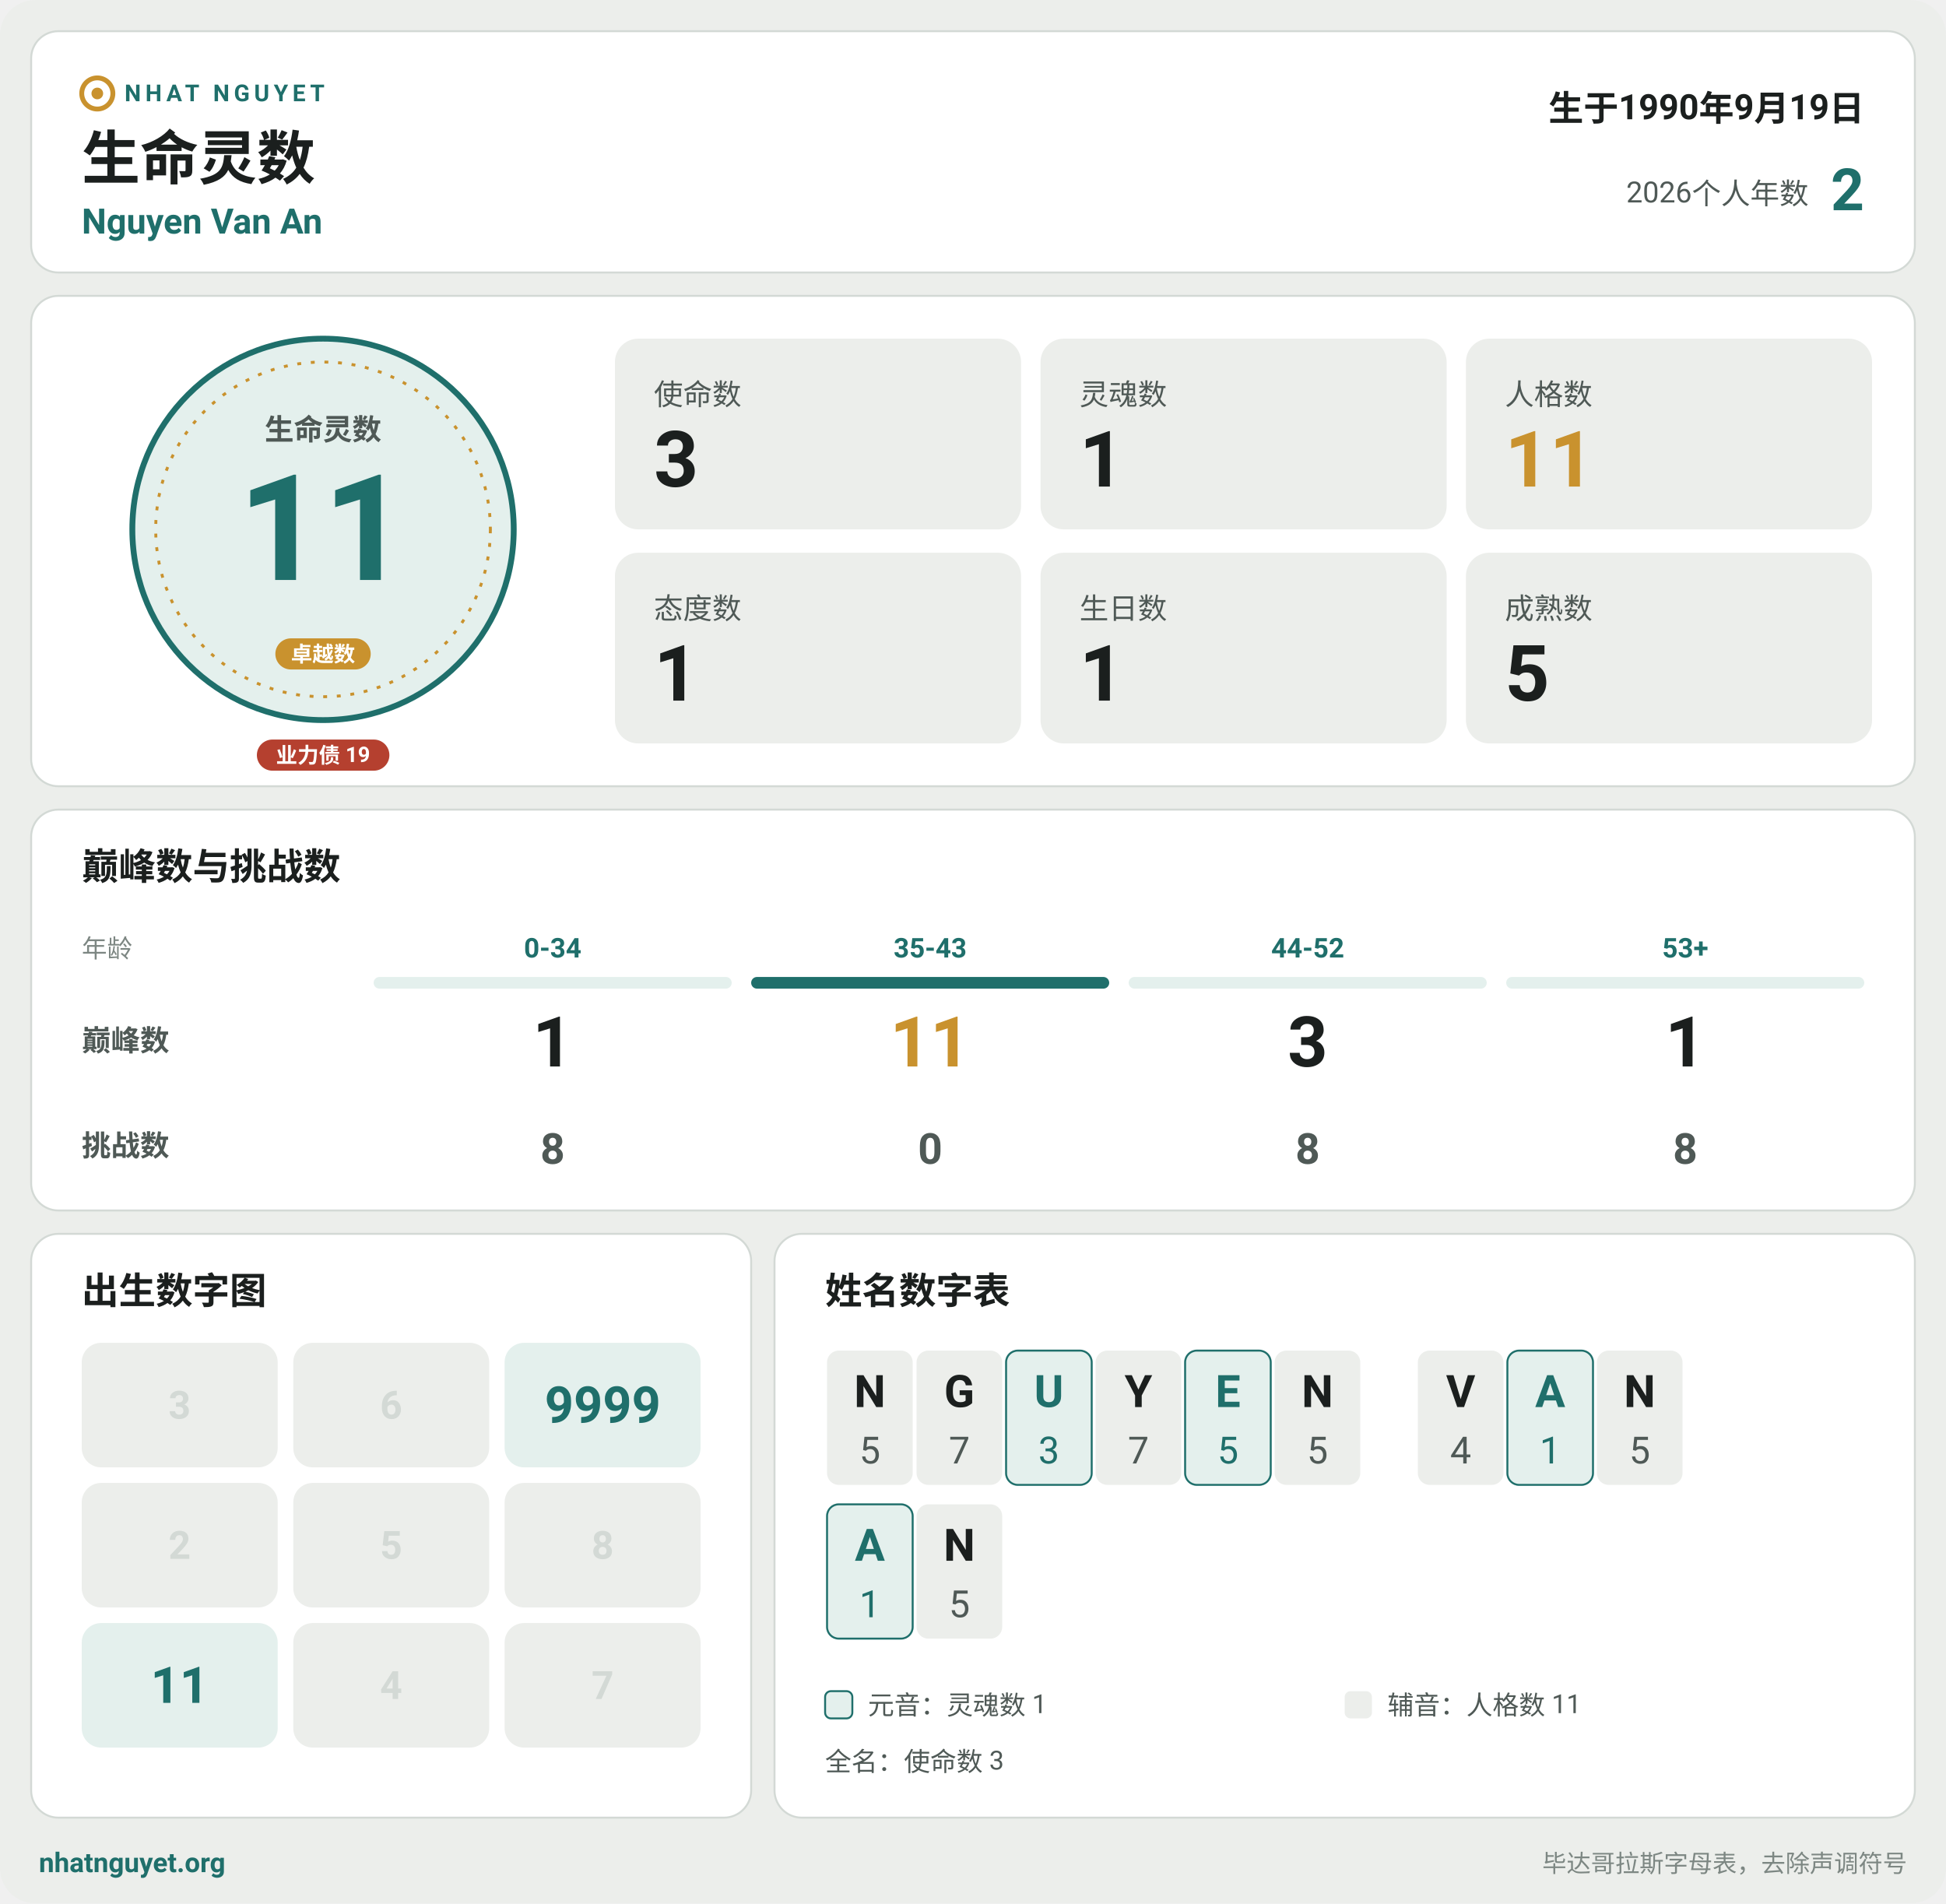
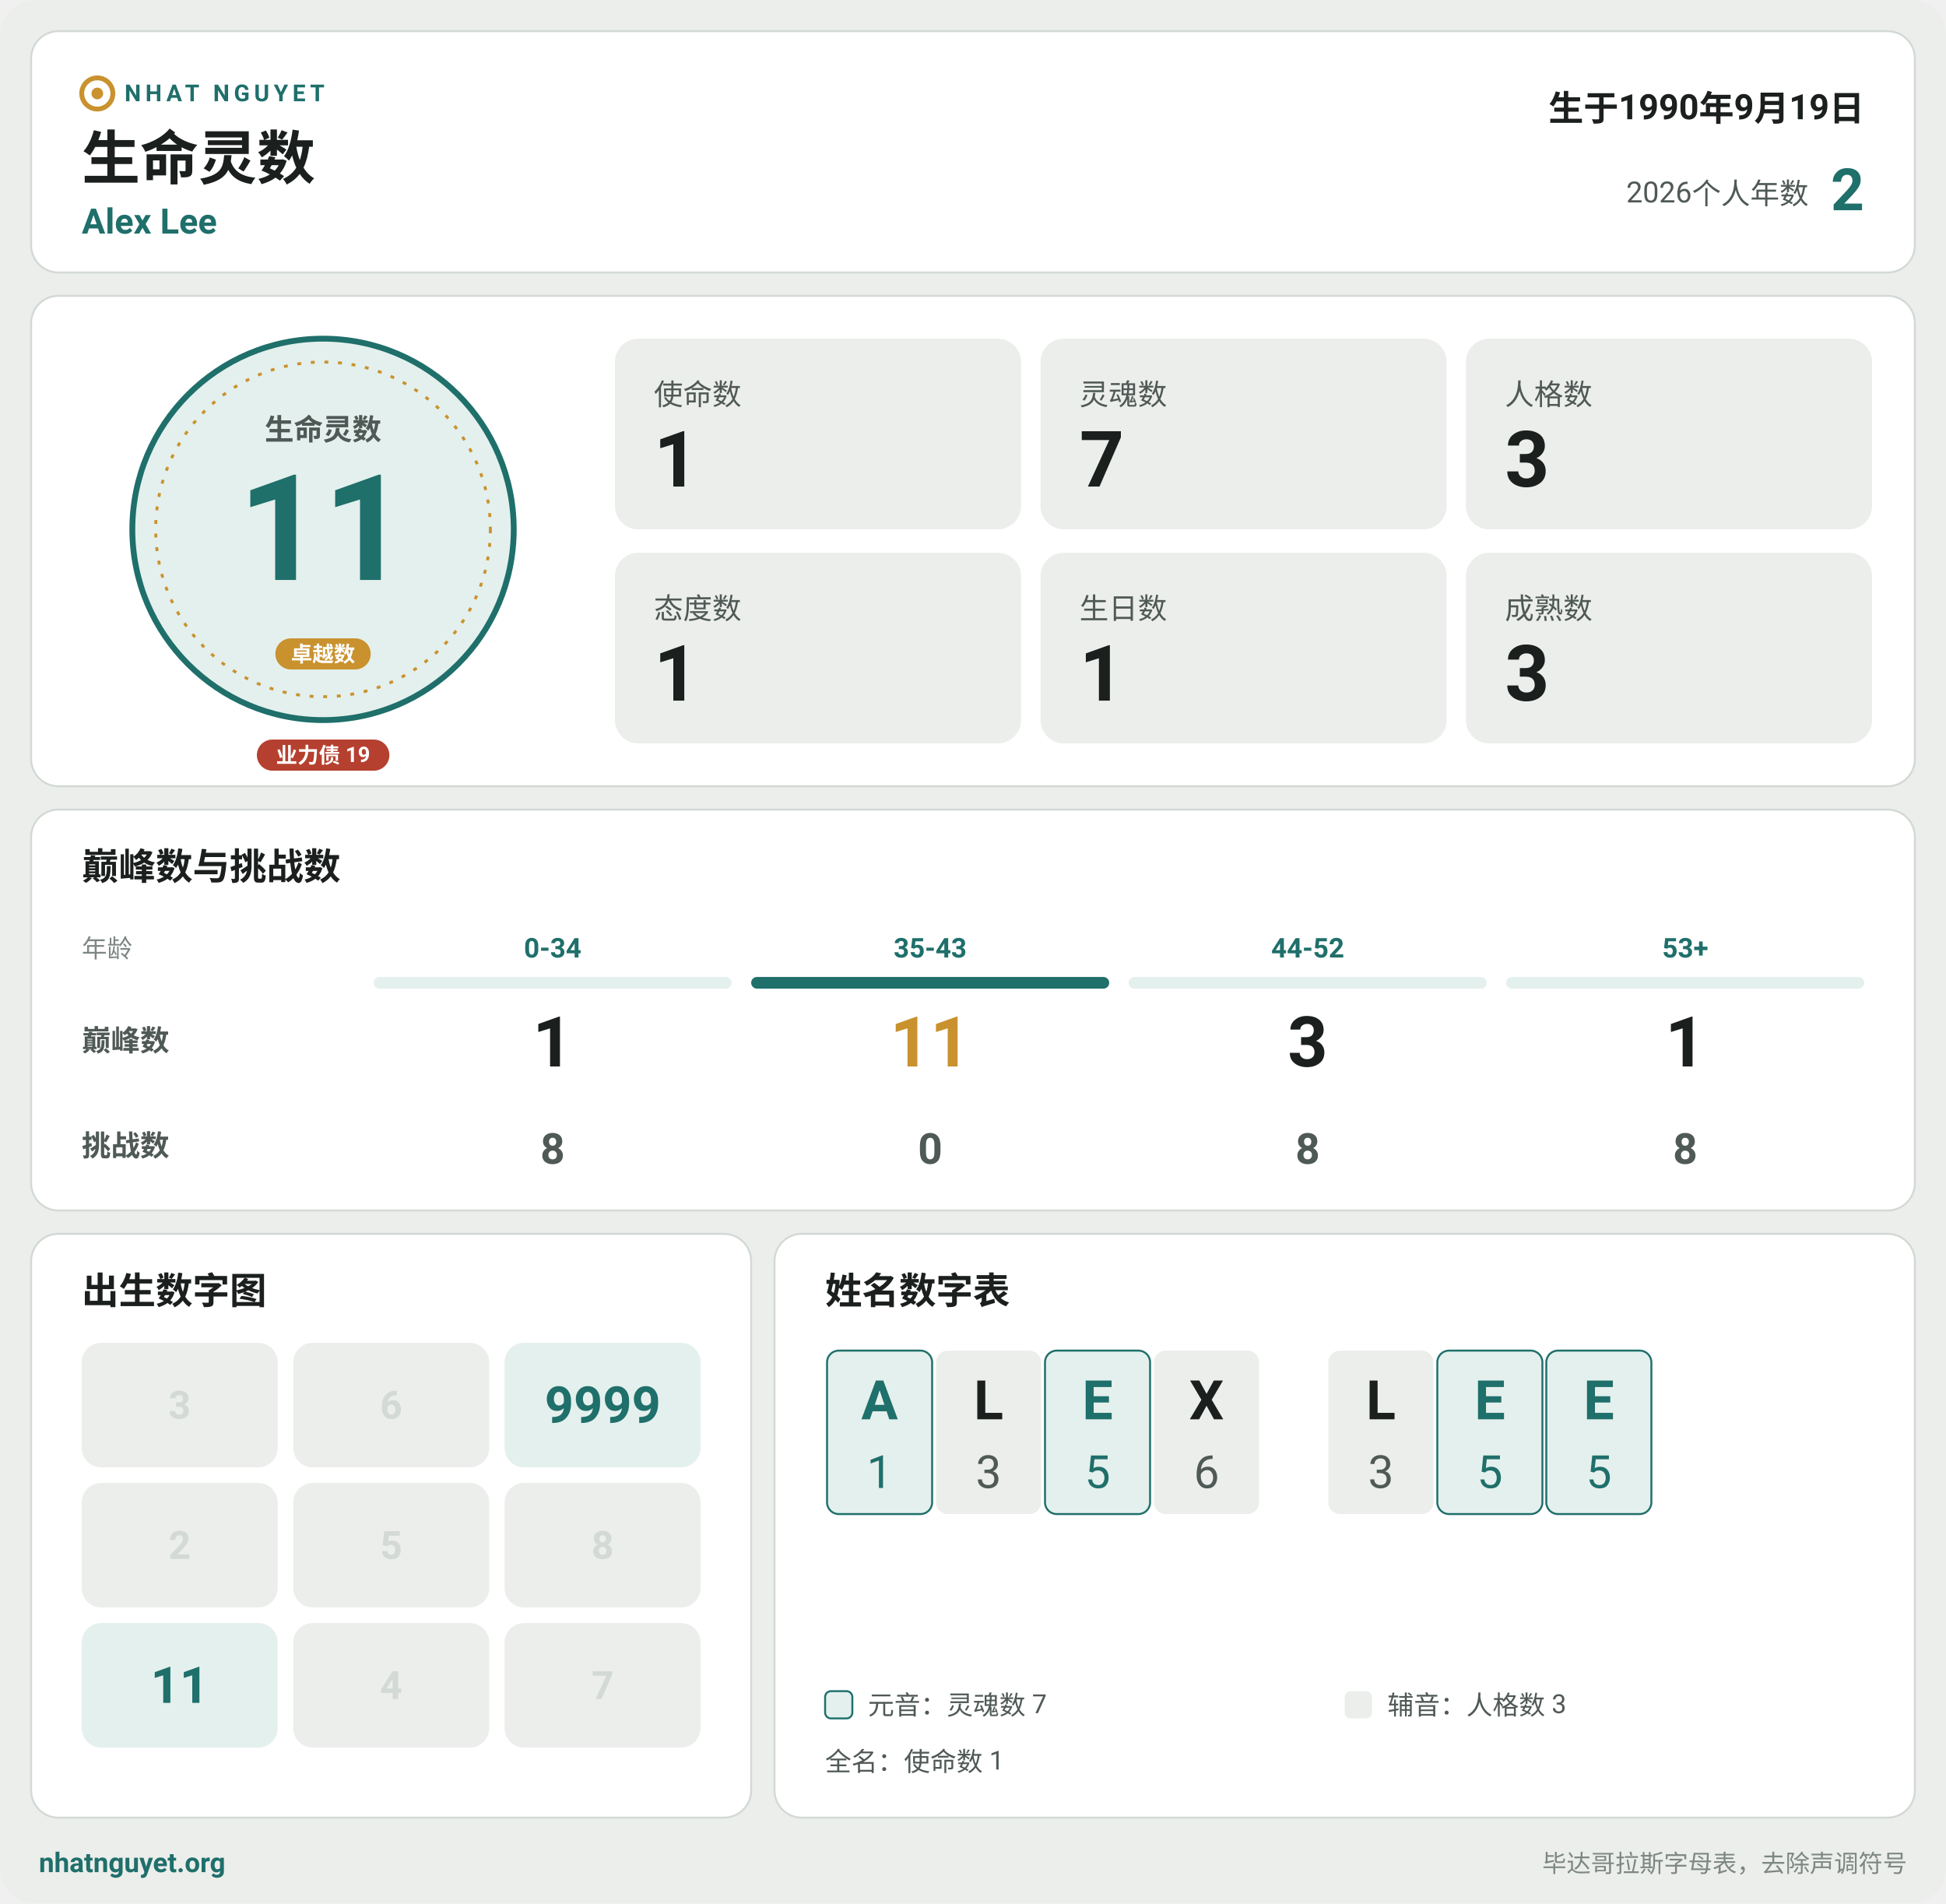
<svg xmlns="http://www.w3.org/2000/svg" viewBox="0 0 1000 978" width="720" height="704.2" role="img" aria-labelledby="nn-tieu-de nn-mo-ta" lang="zh">
  <style>text{font-family:-apple-system, BlinkMacSystemFont, 'Segoe UI', Roboto, 'Helvetica Neue', Arial, 'Noto Sans', 'PingFang SC', 'Hiragino Sans GB', 'Microsoft YaHei', 'Noto Sans CJK SC', sans-serif;}</style>
  <rect x="0" y="0" width="1000" height="978" rx="18" fill="#ECEEEB" />
  <rect x="16" y="16" width="968" height="124" rx="14" fill="#FFFFFF" stroke="#D3D9D5" stroke-width="1" />
  <circle cx="50" cy="48" r="8" fill="none" stroke="#C9922E" stroke-width="2.5" />
  <circle cx="50" cy="48" r="3" fill="#C9922E" />
  <text x="64" y="52" font-size="12" fill="#1F6F6B" font-weight="700" letter-spacing="2.2">NHAT NGUYET</text>
  <text x="42" y="92" font-size="30" fill="#1B1F1E" font-weight="700">生命灵数</text>
-   <text x="42" y="120" font-size="18" fill="#1F6F6B" font-weight="700">Nguyen Van An</text>
+   <text x="42" y="120" font-size="18" fill="#1F6F6B" font-weight="700">Alex Lee</text>
  <text x="958" y="62" font-size="18" fill="#1B1F1E" font-weight="700" text-anchor="end">生于1990年9月19日</text>
  <text x="958" y="108" font-size="30" fill="#1F6F6B" font-weight="700" text-anchor="end">2</text>
  <text x="929.4" y="104" font-size="15" fill="#4F5956" text-anchor="end">2026个人年数</text>
  <rect x="16" y="152" width="968" height="252" rx="14" fill="#FFFFFF" stroke="#D3D9D5" stroke-width="1" />
  <circle cx="166" cy="272" r="98" fill="#E4F0ED" stroke="#1F6F6B" stroke-width="3" />
  <circle cx="166" cy="272" r="86" fill="none" stroke="#C9922E" stroke-width="1.5" stroke-dasharray="2 5" />
  <text x="166" y="298" font-size="76" fill="#1F6F6B" font-weight="700" text-anchor="middle">11</text>
  <text x="166" y="226" font-size="15" fill="#4F5956" font-weight="700" text-anchor="middle">生命灵数</text>
  <rect x="141.5" y="328" width="49" height="16" rx="8" fill="#C9922E" />
  <text x="166" y="340" font-size="11" fill="#FFFFFF" font-weight="700" text-anchor="middle">卓越数</text>
  <rect x="316" y="174" width="208.7" height="98" rx="12" fill="#ECEEEB" />
  <text x="336" y="208" font-size="15" fill="#4F5956">使命数</text>
-   <text x="336" y="250" font-size="40" fill="#1B1F1E" font-weight="700">3</text>
+   <text x="336" y="250" font-size="40" fill="#1B1F1E" font-weight="700">1</text>
  <rect x="534.7" y="174" width="208.7" height="98" rx="12" fill="#ECEEEB" />
  <text x="554.7" y="208" font-size="15" fill="#4F5956">灵魂数</text>
-   <text x="554.7" y="250" font-size="40" fill="#1B1F1E" font-weight="700">1</text>
+   <text x="554.7" y="250" font-size="40" fill="#1B1F1E" font-weight="700">7</text>
  <rect x="753.3" y="174" width="208.7" height="98" rx="12" fill="#ECEEEB" />
  <text x="773.3" y="208" font-size="15" fill="#4F5956">人格数</text>
-   <text x="773.3" y="250" font-size="40" fill="#C9922E" font-weight="700">11</text>
+   <text x="773.3" y="250" font-size="40" fill="#1B1F1E" font-weight="700">3</text>
  <rect x="316" y="284" width="208.7" height="98" rx="12" fill="#ECEEEB" />
  <text x="336" y="318" font-size="15" fill="#4F5956">态度数</text>
  <text x="336" y="360" font-size="40" fill="#1B1F1E" font-weight="700">1</text>
  <rect x="534.7" y="284" width="208.7" height="98" rx="12" fill="#ECEEEB" />
  <text x="554.7" y="318" font-size="15" fill="#4F5956">生日数</text>
  <text x="554.7" y="360" font-size="40" fill="#1B1F1E" font-weight="700">1</text>
  <rect x="753.3" y="284" width="208.7" height="98" rx="12" fill="#ECEEEB" />
  <text x="773.3" y="318" font-size="15" fill="#4F5956">成熟数</text>
-   <text x="773.3" y="360" font-size="40" fill="#1B1F1E" font-weight="700">5</text>
+   <text x="773.3" y="360" font-size="40" fill="#1B1F1E" font-weight="700">3</text>
  <rect x="132" y="380" width="68.1" height="16" rx="8" fill="#B5402F" />
  <text x="166" y="392" font-size="11" fill="#FFFFFF" font-weight="700" text-anchor="middle">业力债 19</text>
  <rect x="16" y="416" width="968" height="206" rx="14" fill="#FFFFFF" stroke="#D3D9D5" stroke-width="1" />
  <text x="42" y="452" font-size="19" fill="#1B1F1E" font-weight="700">巅峰数与挑战数</text>
  <text x="42" y="492" font-size="13" fill="#7D8783">年龄</text>
  <text x="42" y="540" font-size="15" fill="#4F5956" font-weight="700">巅峰数</text>
  <text x="42" y="594" font-size="15" fill="#4F5956" font-weight="700">挑战数</text>
  <rect x="192" y="502" width="184" height="6" rx="3" fill="#E4F0ED" />
  <text x="284" y="492" font-size="14" fill="#1F6F6B" font-weight="700" text-anchor="middle">0-34</text>
  <text x="284" y="548" font-size="36" fill="#1B1F1E" font-weight="700" text-anchor="middle">1</text>
  <text x="284" y="598" font-size="22" fill="#4F5956" font-weight="700" text-anchor="middle">8</text>
  <rect x="386" y="502" width="184" height="6" rx="3" fill="#1F6F6B" />
  <text x="478" y="492" font-size="14" fill="#1F6F6B" font-weight="700" text-anchor="middle">35-43</text>
  <text x="478" y="548" font-size="36" fill="#C9922E" font-weight="700" text-anchor="middle">11</text>
  <text x="478" y="598" font-size="22" fill="#4F5956" font-weight="700" text-anchor="middle">0</text>
  <rect x="580" y="502" width="184" height="6" rx="3" fill="#E4F0ED" />
  <text x="672" y="492" font-size="14" fill="#1F6F6B" font-weight="700" text-anchor="middle">44-52</text>
  <text x="672" y="548" font-size="36" fill="#1B1F1E" font-weight="700" text-anchor="middle">3</text>
  <text x="672" y="598" font-size="22" fill="#4F5956" font-weight="700" text-anchor="middle">8</text>
  <rect x="774" y="502" width="184" height="6" rx="3" fill="#E4F0ED" />
  <text x="866" y="492" font-size="14" fill="#1F6F6B" font-weight="700" text-anchor="middle">53+</text>
  <text x="866" y="548" font-size="36" fill="#1B1F1E" font-weight="700" text-anchor="middle">1</text>
  <text x="866" y="598" font-size="22" fill="#4F5956" font-weight="700" text-anchor="middle">8</text>
  <rect x="16" y="634" width="370" height="300" rx="14" fill="#FFFFFF" stroke="#D3D9D5" stroke-width="1" />
  <text x="42" y="670" font-size="19" fill="#1B1F1E" font-weight="700">出生数字图</text>
  <rect x="42" y="690" width="100.7" height="64" rx="10" fill="#ECEEEB" />
  <text x="92.3" y="729" font-size="20" fill="#D3D9D5" font-weight="700" text-anchor="middle">3</text>
  <rect x="150.7" y="690" width="100.7" height="64" rx="10" fill="#ECEEEB" />
  <text x="201" y="729" font-size="20" fill="#D3D9D5" font-weight="700" text-anchor="middle">6</text>
  <rect x="259.3" y="690" width="100.7" height="64" rx="10" fill="#E4F0ED" />
  <text x="309.7" y="731" font-size="26" fill="#1F6F6B" font-weight="700" text-anchor="middle">9999</text>
  <rect x="42" y="762" width="100.7" height="64" rx="10" fill="#ECEEEB" />
  <text x="92.3" y="801" font-size="20" fill="#D3D9D5" font-weight="700" text-anchor="middle">2</text>
  <rect x="150.7" y="762" width="100.7" height="64" rx="10" fill="#ECEEEB" />
  <text x="201" y="801" font-size="20" fill="#D3D9D5" font-weight="700" text-anchor="middle">5</text>
  <rect x="259.3" y="762" width="100.7" height="64" rx="10" fill="#ECEEEB" />
  <text x="309.7" y="801" font-size="20" fill="#D3D9D5" font-weight="700" text-anchor="middle">8</text>
  <rect x="42" y="834" width="100.7" height="64" rx="10" fill="#E4F0ED" />
  <text x="92.3" y="875" font-size="26" fill="#1F6F6B" font-weight="700" text-anchor="middle">11</text>
  <rect x="150.7" y="834" width="100.7" height="64" rx="10" fill="#ECEEEB" />
  <text x="201" y="873" font-size="20" fill="#D3D9D5" font-weight="700" text-anchor="middle">4</text>
  <rect x="259.3" y="834" width="100.7" height="64" rx="10" fill="#ECEEEB" />
  <text x="309.7" y="873" font-size="20" fill="#D3D9D5" font-weight="700" text-anchor="middle">7</text>
  <rect x="398" y="634" width="586" height="300" rx="14" fill="#FFFFFF" stroke="#D3D9D5" stroke-width="1" />
  <text x="424" y="670" font-size="19" fill="#1B1F1E" font-weight="700">姓名数字表</text>
-   <rect x="425" y="694" width="44" height="69" rx="6" fill="#ECEEEB" />
-   <text x="447" y="723" font-size="23" fill="#1B1F1E" font-weight="700" text-anchor="middle">N</text>
-   <text x="447" y="752" font-size="19.3" fill="#4F5956" text-anchor="middle">5</text>
-   <rect x="471" y="694" width="44" height="69" rx="6" fill="#ECEEEB" />
-   <text x="493" y="723" font-size="23" fill="#1B1F1E" font-weight="700" text-anchor="middle">G</text>
-   <text x="493" y="752" font-size="19.3" fill="#4F5956" text-anchor="middle">7</text>
-   <rect x="517" y="694" width="44" height="69" rx="6" fill="#E4F0ED" stroke="#1F6F6B" stroke-width="1" />
-   <text x="539" y="723" font-size="23" fill="#1F6F6B" font-weight="700" text-anchor="middle">U</text>
-   <text x="539" y="752" font-size="19.3" fill="#1F6F6B" text-anchor="middle">3</text>
-   <rect x="563" y="694" width="44" height="69" rx="6" fill="#ECEEEB" />
-   <text x="585" y="723" font-size="23" fill="#1B1F1E" font-weight="700" text-anchor="middle">Y</text>
-   <text x="585" y="752" font-size="19.3" fill="#4F5956" text-anchor="middle">7</text>
-   <rect x="609" y="694" width="44" height="69" rx="6" fill="#E4F0ED" stroke="#1F6F6B" stroke-width="1" />
-   <text x="631" y="723" font-size="23" fill="#1F6F6B" font-weight="700" text-anchor="middle">E</text>
-   <text x="631" y="752" font-size="19.3" fill="#1F6F6B" text-anchor="middle">5</text>
-   <rect x="655" y="694" width="44" height="69" rx="6" fill="#ECEEEB" />
-   <text x="677" y="723" font-size="23" fill="#1B1F1E" font-weight="700" text-anchor="middle">N</text>
-   <text x="677" y="752" font-size="19.3" fill="#4F5956" text-anchor="middle">5</text>
-   <rect x="728.6" y="694" width="44" height="69" rx="6" fill="#ECEEEB" />
-   <text x="750.6" y="723" font-size="23" fill="#1B1F1E" font-weight="700" text-anchor="middle">V</text>
-   <text x="750.6" y="752" font-size="19.3" fill="#4F5956" text-anchor="middle">4</text>
-   <rect x="774.6" y="694" width="44" height="69" rx="6" fill="#E4F0ED" stroke="#1F6F6B" stroke-width="1" />
-   <text x="796.6" y="723" font-size="23" fill="#1F6F6B" font-weight="700" text-anchor="middle">A</text>
-   <text x="796.6" y="752" font-size="19.3" fill="#1F6F6B" text-anchor="middle">1</text>
-   <rect x="820.6" y="694" width="44" height="69" rx="6" fill="#ECEEEB" />
-   <text x="842.6" y="723" font-size="23" fill="#1B1F1E" font-weight="700" text-anchor="middle">N</text>
-   <text x="842.6" y="752" font-size="19.3" fill="#4F5956" text-anchor="middle">5</text>
-   <rect x="425" y="773" width="44" height="69" rx="6" fill="#E4F0ED" stroke="#1F6F6B" stroke-width="1" />
-   <text x="447" y="802" font-size="23" fill="#1F6F6B" font-weight="700" text-anchor="middle">A</text>
-   <text x="447" y="831" font-size="19.3" fill="#1F6F6B" text-anchor="middle">1</text>
-   <rect x="471" y="773" width="44" height="69" rx="6" fill="#ECEEEB" />
-   <text x="493" y="802" font-size="23" fill="#1B1F1E" font-weight="700" text-anchor="middle">N</text>
-   <text x="493" y="831" font-size="19.3" fill="#4F5956" text-anchor="middle">5</text>
+   <rect x="425" y="694" width="54" height="84" rx="6" fill="#E4F0ED" stroke="#1F6F6B" stroke-width="1" />
+   <text x="452" y="729.3" font-size="28" fill="#1F6F6B" font-weight="700" text-anchor="middle">A</text>
+   <text x="452" y="764.6" font-size="23.5" fill="#1F6F6B" text-anchor="middle">1</text>
+   <rect x="481" y="694" width="54" height="84" rx="6" fill="#ECEEEB" />
+   <text x="508" y="729.3" font-size="28" fill="#1B1F1E" font-weight="700" text-anchor="middle">L</text>
+   <text x="508" y="764.6" font-size="23.5" fill="#4F5956" text-anchor="middle">3</text>
+   <rect x="537" y="694" width="54" height="84" rx="6" fill="#E4F0ED" stroke="#1F6F6B" stroke-width="1" />
+   <text x="564" y="729.3" font-size="28" fill="#1F6F6B" font-weight="700" text-anchor="middle">E</text>
+   <text x="564" y="764.6" font-size="23.5" fill="#1F6F6B" text-anchor="middle">5</text>
+   <rect x="593" y="694" width="54" height="84" rx="6" fill="#ECEEEB" />
+   <text x="620" y="729.3" font-size="28" fill="#1B1F1E" font-weight="700" text-anchor="middle">X</text>
+   <text x="620" y="764.6" font-size="23.5" fill="#4F5956" text-anchor="middle">6</text>
+   <rect x="682.6" y="694" width="54" height="84" rx="6" fill="#ECEEEB" />
+   <text x="709.6" y="729.3" font-size="28" fill="#1B1F1E" font-weight="700" text-anchor="middle">L</text>
+   <text x="709.6" y="764.6" font-size="23.5" fill="#4F5956" text-anchor="middle">3</text>
+   <rect x="738.6" y="694" width="54" height="84" rx="6" fill="#E4F0ED" stroke="#1F6F6B" stroke-width="1" />
+   <text x="765.6" y="729.3" font-size="28" fill="#1F6F6B" font-weight="700" text-anchor="middle">E</text>
+   <text x="765.6" y="764.6" font-size="23.5" fill="#1F6F6B" text-anchor="middle">5</text>
+   <rect x="794.6" y="694" width="54" height="84" rx="6" fill="#E4F0ED" stroke="#1F6F6B" stroke-width="1" />
+   <text x="821.6" y="729.3" font-size="28" fill="#1F6F6B" font-weight="700" text-anchor="middle">E</text>
+   <text x="821.6" y="764.6" font-size="23.5" fill="#1F6F6B" text-anchor="middle">5</text>
  <rect x="424" y="869" width="14" height="14" rx="3" fill="#E4F0ED" stroke="#1F6F6B" stroke-width="1" />
-   <text x="446" y="881" font-size="13.5" fill="#4F5956">元音：灵魂数 1</text>
+   <text x="446" y="881" font-size="13.5" fill="#4F5956">元音：灵魂数 7</text>
  <rect x="691" y="869" width="14" height="14" rx="3" fill="#ECEEEB" />
-   <text x="713" y="881" font-size="13.5" fill="#4F5956">辅音：人格数 11</text>
-   <text x="424" y="910" font-size="13.5" fill="#4F5956">全名：使命数 3</text>
+   <text x="713" y="881" font-size="13.5" fill="#4F5956">辅音：人格数 3</text>
+   <text x="424" y="910" font-size="13.5" fill="#4F5956">全名：使命数 1</text>
  <text x="20" y="962" font-size="14" fill="#1F6F6B" font-weight="700">nhatnguyet.org</text>
  <text x="980" y="962" font-size="12.5" fill="#7D8783" text-anchor="end">毕达哥拉斯字母表，去除声调符号</text>
</svg>
